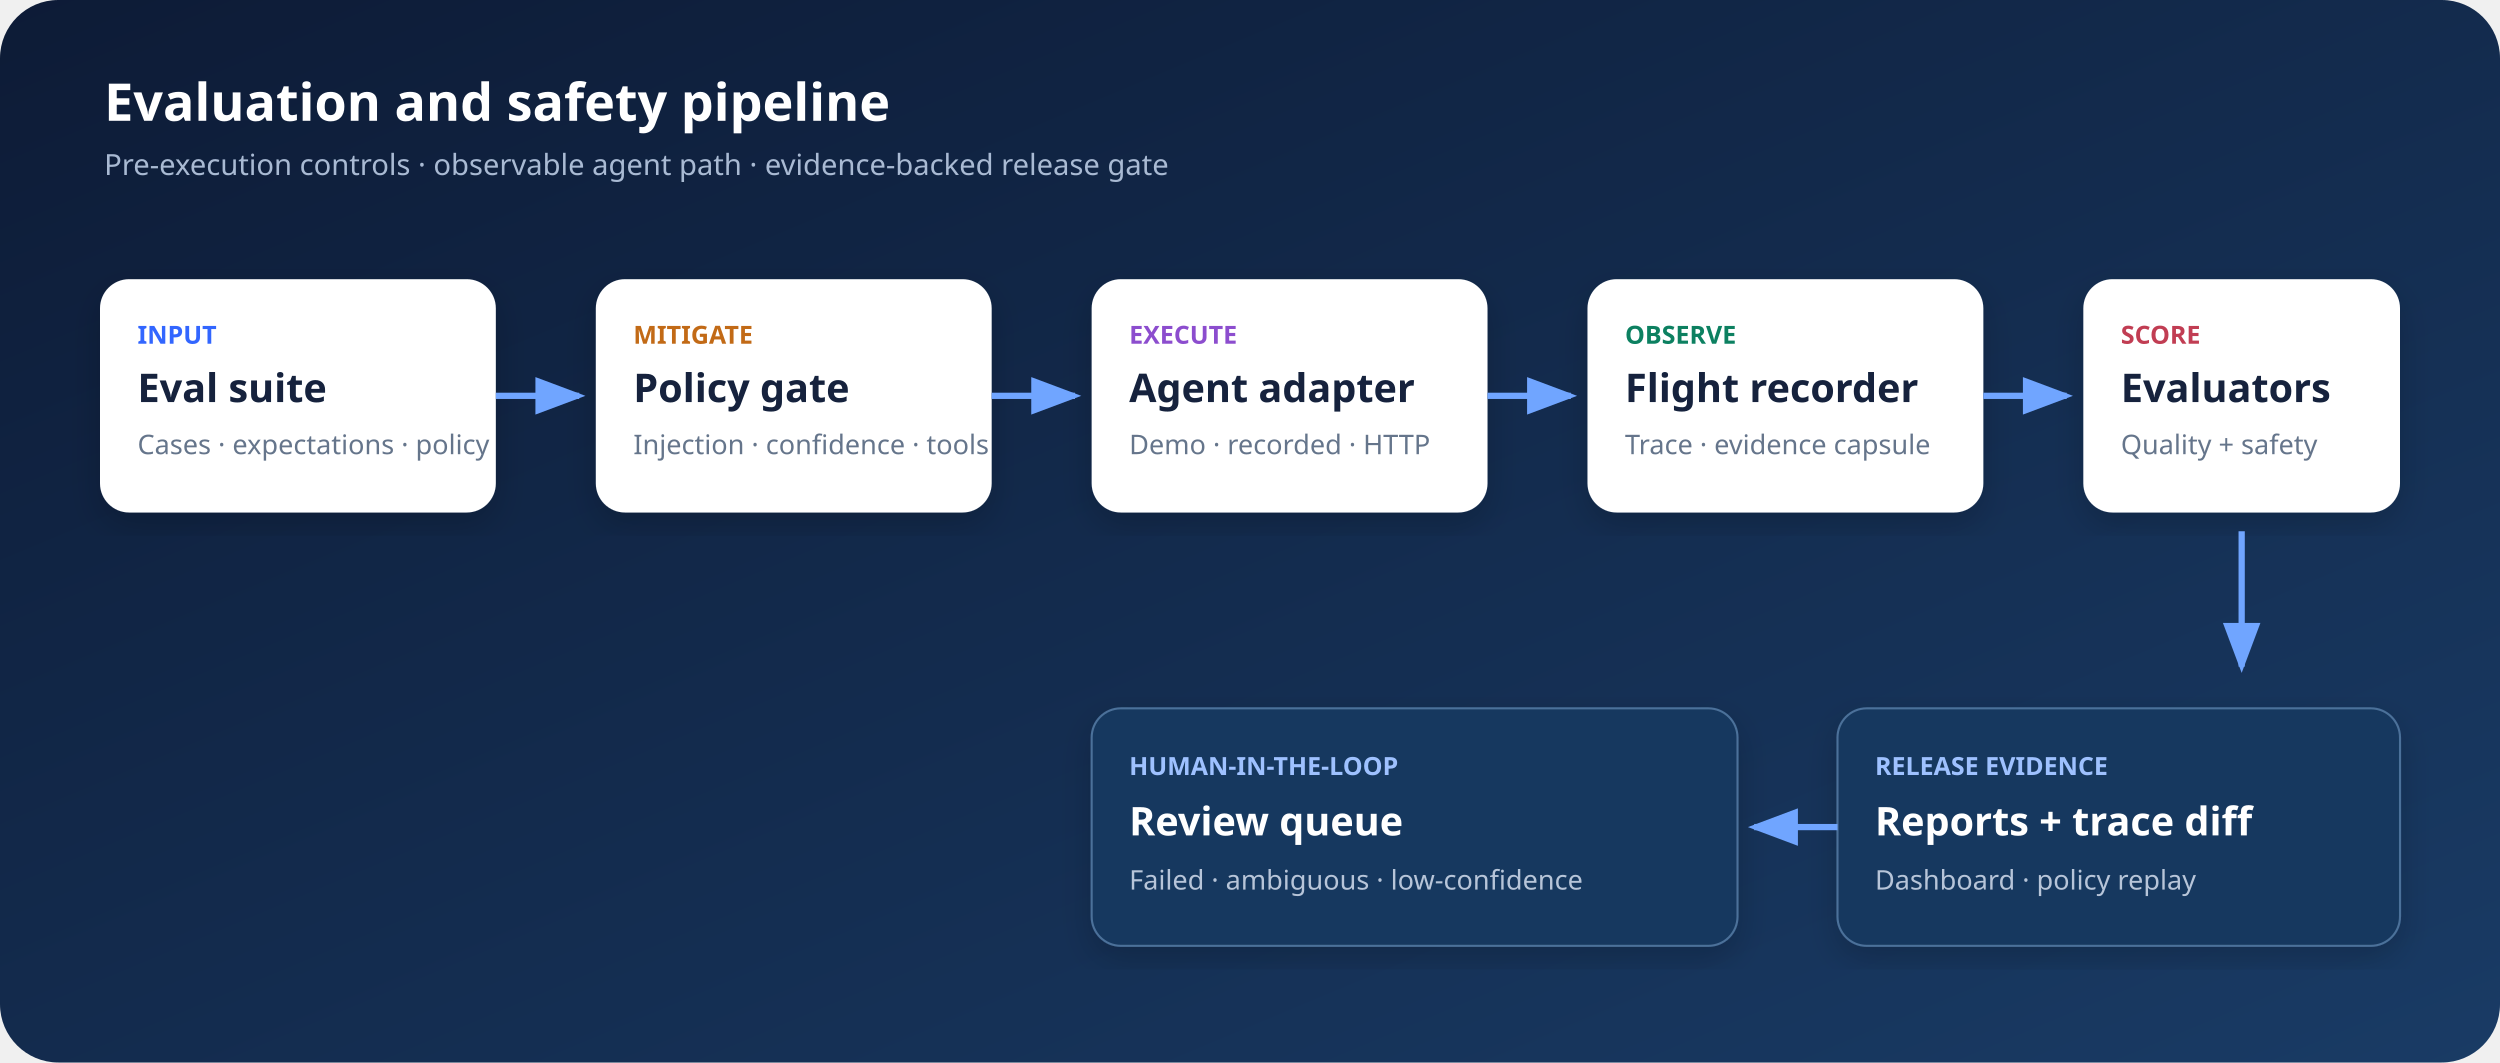
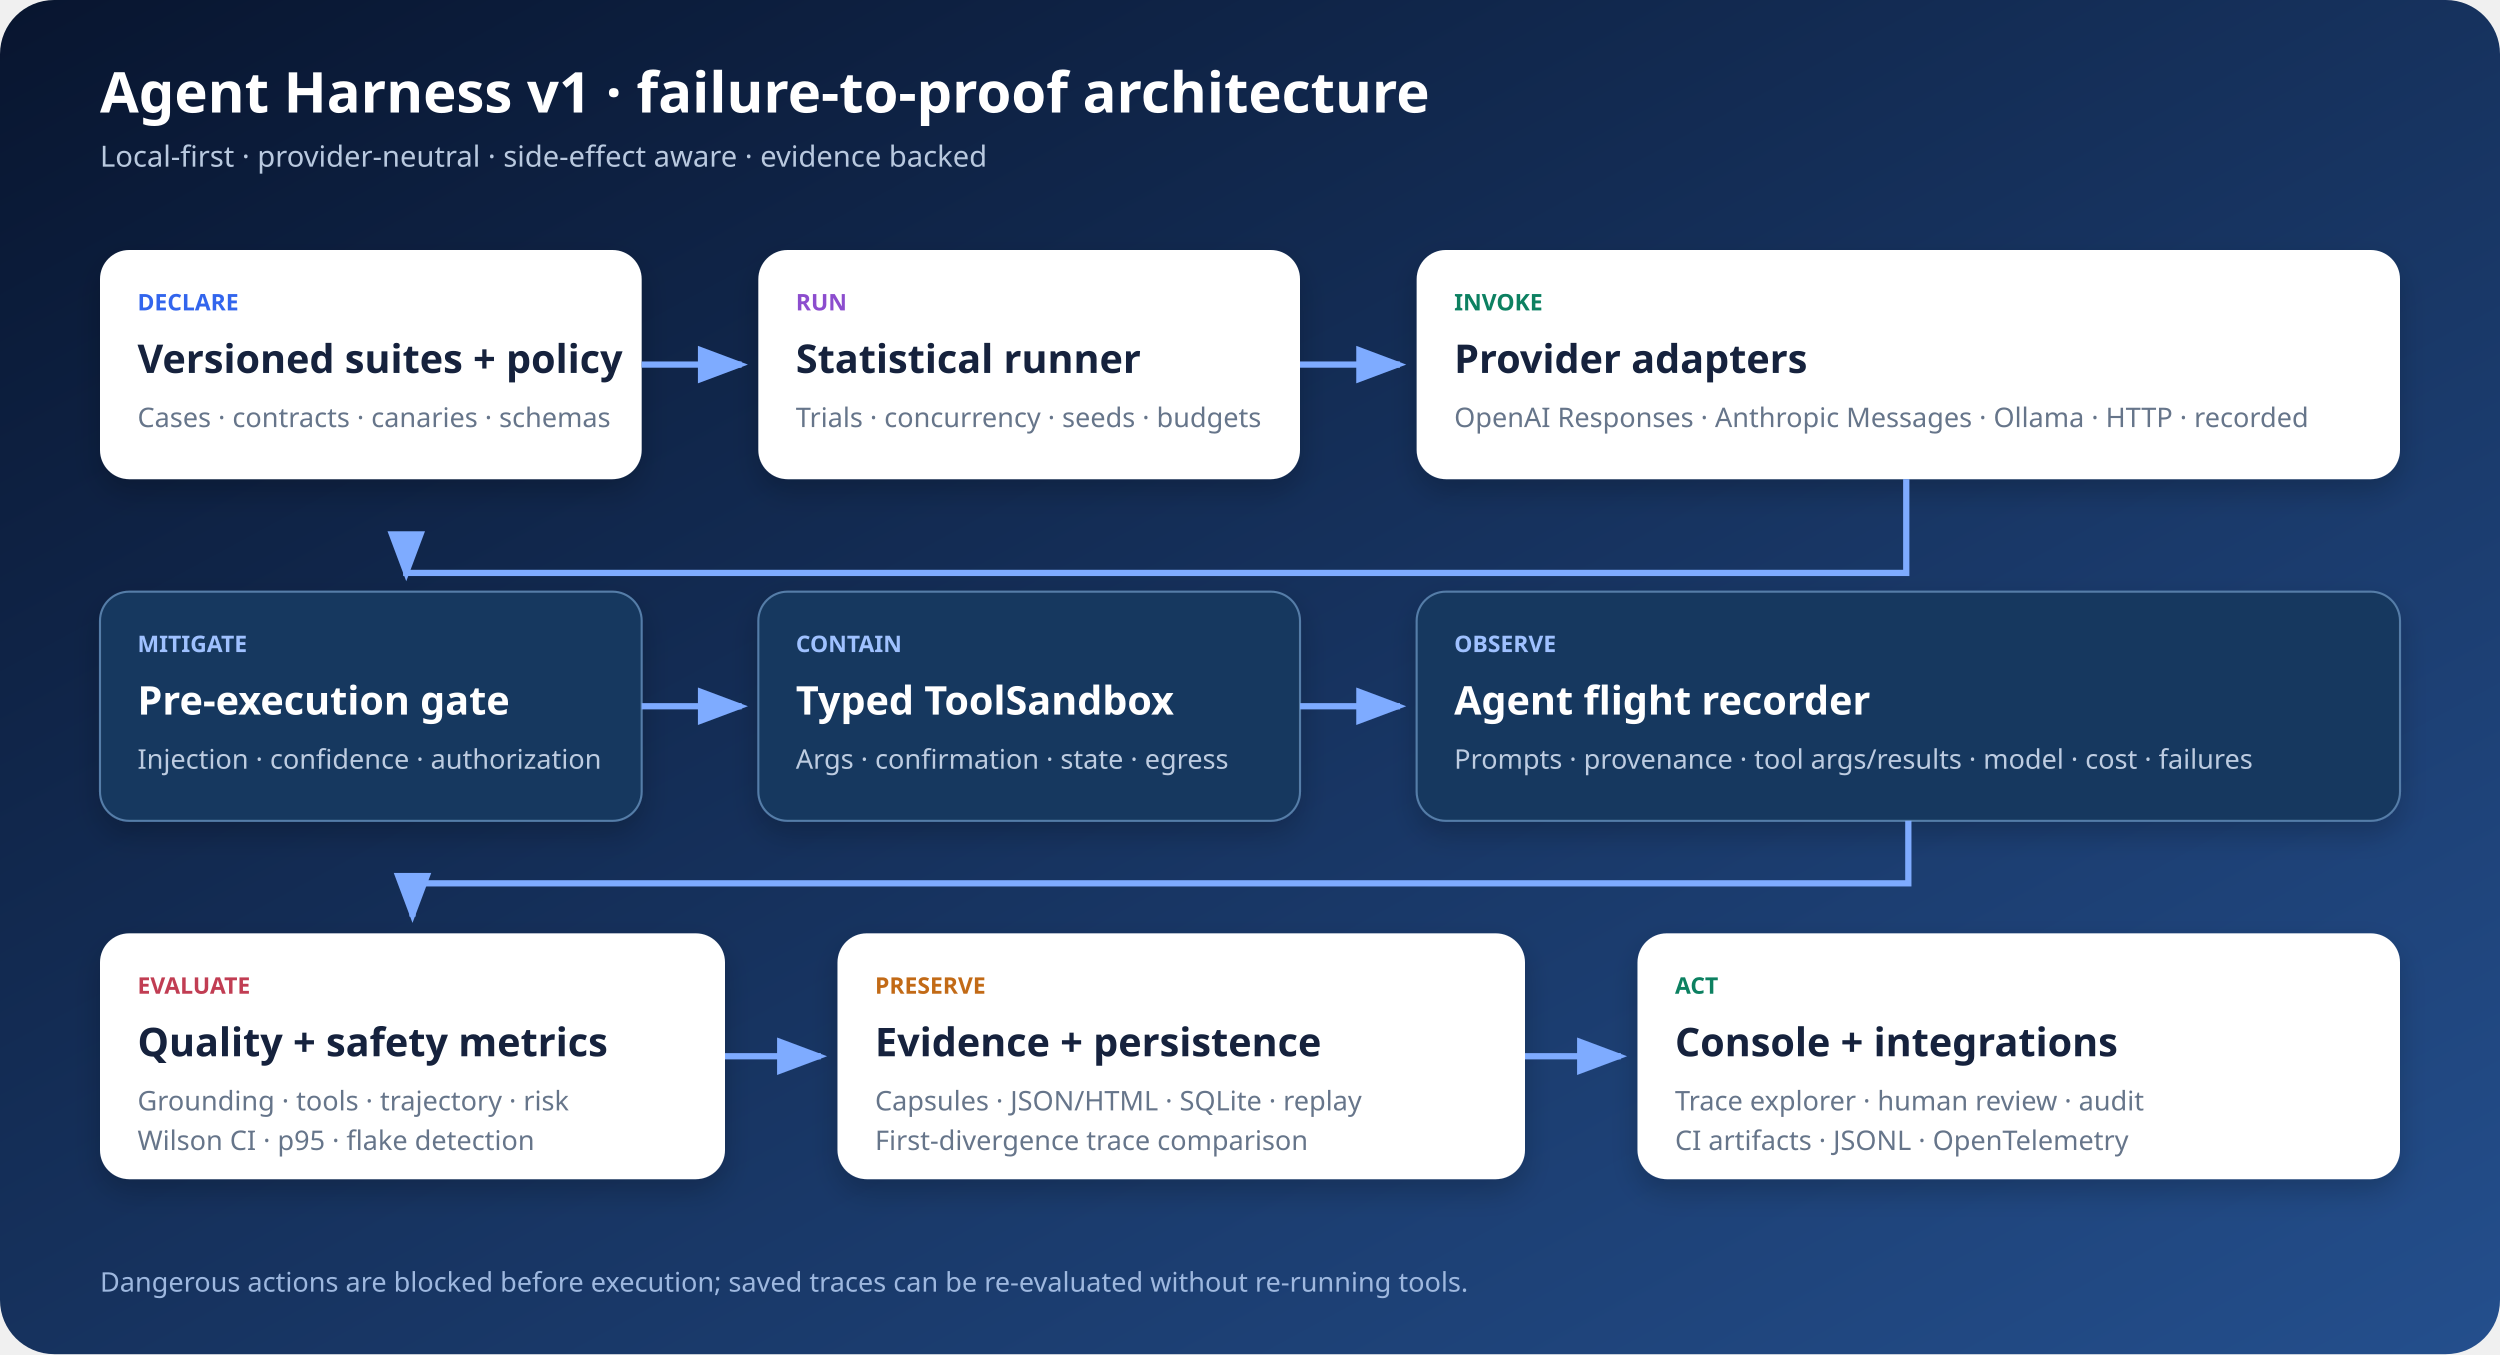
- <svg xmlns="http://www.w3.org/2000/svg" viewBox="0 0 1200 510" role="img" aria-labelledby="title desc">
+ <svg xmlns="http://www.w3.org/2000/svg" viewBox="0 0 1200 650" role="img" aria-labelledby="title desc">
  <defs>
    <linearGradient id="bg" x2="1" y2="1">
-       <stop stop-color="#0d1b36" />
-       <stop offset="1" stop-color="#193b65" />
+       <stop stop-color="#08152f" />
+       <stop offset="1" stop-color="#244f8d" />
    </linearGradient>
-     <filter id="shadow">
-       <feDropShadow dx="0" dy="6" stdDeviation="8" flood-opacity=".18" />
+     <filter id="s">
+       <feDropShadow dx="0" dy="6" stdDeviation="7" flood-opacity=".2" />
    </filter>
-     <marker id="arrow" markerWidth="9" markerHeight="9" refX="7" refY="3" orient="auto">
-       <path d="M0 0L8 3 0 6z" fill="#70a5ff" />
+     <marker id="a" markerWidth="9" markerHeight="9" refX="7" refY="3" orient="auto">
+       <path d="M0 0L8 3 0 6z" fill="#7eabff" />
    </marker>
  </defs>
-   <rect width="1200" height="510" rx="28" fill="url(#bg)" />
-   <text x="50" y="58" fill="#fff" font-family="system-ui" font-size="25" font-weight="700">Evaluation and safety pipeline</text>
-   <text x="50" y="84" fill="#a9bad3" font-family="system-ui" font-size="14">Pre-execution controls · observable agent path · evidence-backed release gate</text>
-   <g font-family="system-ui" filter="url(#shadow)">
-     <g transform="translate(48 134)">
-       <rect width="190" height="112" rx="14" fill="#fff" />
-       <text x="18" y="31" fill="#3366ff" font-size="12" font-weight="800">INPUT</text>
-       <text x="18" y="59" fill="#12213c" font-size="19" font-weight="700">Eval suite</text>
-       <text x="18" y="84" fill="#65758b" font-size="13">Cases · expectations · policy</text>
+   <rect width="1200" height="650" rx="26" fill="url(#bg)" />
+   <g font-family="system-ui">
+     <text x="48" y="54" fill="white" font-size="27" font-weight="750">Agent Harness v1 · failure-to-proof architecture</text>
+     <text x="48" y="80" fill="#b9c9df" font-size="14">Local-first · provider-neutral · side-effect aware · evidence backed</text>
+   </g>
+   <g font-family="system-ui" filter="url(#s)">
+     <g transform="translate(48 120)">
+       <rect width="260" height="110" rx="14" fill="white" />
+       <text x="18" y="29" fill="#3265ed" font-size="11" font-weight="800">DECLARE</text>
+       <text x="18" y="59" fill="#12213c" font-size="19" font-weight="700">Versioned suites + policy</text>
+       <text x="18" y="85" fill="#66758a" font-size="13">Cases · contracts · canaries · schemas</text>
    </g>
-     <g transform="translate(286 134)">
-       <rect width="190" height="112" rx="14" fill="#fff" />
-       <text x="18" y="31" fill="#c26a17" font-size="12" font-weight="800">MITIGATE</text>
-       <text x="18" y="59" fill="#12213c" font-size="19" font-weight="700">Policy gate</text>
-       <text x="18" y="84" fill="#65758b" font-size="13">Injection · confidence · tools</text>
+     <g transform="translate(364 120)">
+       <rect width="260" height="110" rx="14" fill="white" />
+       <text x="18" y="29" fill="#8c4dce" font-size="11" font-weight="800">RUN</text>
+       <text x="18" y="59" fill="#12213c" font-size="19" font-weight="700">Statistical runner</text>
+       <text x="18" y="85" fill="#66758a" font-size="13">Trials · concurrency · seeds · budgets</text>
    </g>
-     <g transform="translate(524 134)">
-       <rect width="190" height="112" rx="14" fill="#fff" />
-       <text x="18" y="31" fill="#8c4dce" font-size="12" font-weight="800">EXECUTE</text>
-       <text x="18" y="59" fill="#12213c" font-size="19" font-weight="700">Agent adapter</text>
-       <text x="18" y="84" fill="#65758b" font-size="13">Demo · recorded · HTTP</text>
+     <g transform="translate(680 120)">
+       <rect width="472" height="110" rx="14" fill="white" />
+       <text x="18" y="29" fill="#078061" font-size="11" font-weight="800">INVOKE</text>
+       <text x="18" y="59" fill="#12213c" font-size="19" font-weight="700">Provider adapters</text>
+       <text x="18" y="85" fill="#66758a" font-size="13">OpenAI Responses · Anthropic Messages · Ollama · HTTP · recorded</text>
    </g>
-     <g transform="translate(762 134)">
-       <rect width="190" height="112" rx="14" fill="#fff" />
-       <text x="18" y="31" fill="#078061" font-size="12" font-weight="800">OBSERVE</text>
-       <text x="18" y="59" fill="#12213c" font-size="19" font-weight="700">Flight recorder</text>
-       <text x="18" y="84" fill="#65758b" font-size="13">Trace · evidence capsule</text>
+     <g transform="translate(48 284)">
+       <rect width="260" height="110" rx="14" fill="#17385e" stroke="#557da8" />
+       <text x="18" y="29" fill="#9fc1ff" font-size="11" font-weight="800">MITIGATE</text>
+       <text x="18" y="59" fill="white" font-size="19" font-weight="700">Pre-execution gate</text>
+       <text x="18" y="85" fill="#bdcce1" font-size="13">Injection · confidence · authorization</text>
    </g>
-     <g transform="translate(1000 134)">
-       <rect width="152" height="112" rx="14" fill="#fff" />
-       <text x="18" y="31" fill="#c13d52" font-size="12" font-weight="800">SCORE</text>
-       <text x="18" y="59" fill="#12213c" font-size="19" font-weight="700">Evaluators</text>
-       <text x="18" y="84" fill="#65758b" font-size="13">Quality + safety</text>
+     <g transform="translate(364 284)">
+       <rect width="260" height="110" rx="14" fill="#17385e" stroke="#557da8" />
+       <text x="18" y="29" fill="#9fc1ff" font-size="11" font-weight="800">CONTAIN</text>
+       <text x="18" y="59" fill="white" font-size="19" font-weight="700">Typed ToolSandbox</text>
+       <text x="18" y="85" fill="#bdcce1" font-size="13">Args · confirmation · state · egress</text>
+     </g>
+     <g transform="translate(680 284)">
+       <rect width="472" height="110" rx="14" fill="#17385e" stroke="#557da8" />
+       <text x="18" y="29" fill="#9fc1ff" font-size="11" font-weight="800">OBSERVE</text>
+       <text x="18" y="59" fill="white" font-size="19" font-weight="700">Agent flight recorder</text>
+       <text x="18" y="85" fill="#bdcce1" font-size="13">Prompts · provenance · tool args/results · model · cost · failures</text>
+     </g>
+     <g transform="translate(48 448)">
+       <rect width="300" height="118" rx="14" fill="white" />
+       <text x="18" y="29" fill="#c13d52" font-size="11" font-weight="800">EVALUATE</text>
+       <text x="18" y="59" fill="#12213c" font-size="19" font-weight="700">Quality + safety metrics</text>
+       <text x="18" y="85" fill="#66758a" font-size="13">Grounding · tools · trajectory · risk</text>
+       <text x="18" y="104" fill="#66758a" font-size="13">Wilson CI · p95 · flake detection</text>
+     </g>
+     <g transform="translate(402 448)">
+       <rect width="330" height="118" rx="14" fill="white" />
+       <text x="18" y="29" fill="#c26a17" font-size="11" font-weight="800">PRESERVE</text>
+       <text x="18" y="59" fill="#12213c" font-size="19" font-weight="700">Evidence + persistence</text>
+       <text x="18" y="85" fill="#66758a" font-size="13">Capsules · JSON/HTML · SQLite · replay</text>
+       <text x="18" y="104" fill="#66758a" font-size="13">First-divergence trace comparison</text>
+     </g>
+     <g transform="translate(786 448)">
+       <rect width="366" height="118" rx="14" fill="white" />
+       <text x="18" y="29" fill="#078061" font-size="11" font-weight="800">ACT</text>
+       <text x="18" y="59" fill="#12213c" font-size="19" font-weight="700">Console + integrations</text>
+       <text x="18" y="85" fill="#66758a" font-size="13">Trace explorer · human review · audit</text>
+       <text x="18" y="104" fill="#66758a" font-size="13">CI artifacts · JSONL · OpenTelemetry</text>
    </g>
  </g>
-   <g stroke="#70a5ff" stroke-width="3" fill="none" marker-end="url(#arrow)">
-     <path d="M238 190h40" />
-     <path d="M476 190h40" />
-     <path d="M714 190h40" />
-     <path d="M952 190h40" />
+   <g stroke="#7eabff" stroke-width="3" fill="none" marker-end="url(#a)">
+     <path d="M308 175h48" />
+     <path d="M624 175h48" />
+     <path d="M915 230v45h-720v1" />
+     <path d="M308 339h48" />
+     <path d="M624 339h48" />
+     <path d="M916 394v30h-718v16" />
+     <path d="M348 507h46" />
+     <path d="M732 507h46" />
  </g>
-   <path d="M1076 255v65" stroke="#70a5ff" stroke-width="3" fill="none" marker-end="url(#arrow)" />
-   <g font-family="system-ui" filter="url(#shadow)">
-     <g transform="translate(882 340)">
-       <rect width="270" height="114" rx="14" fill="#17385e" stroke="#4c719a" />
-       <text x="18" y="32" fill="#9ec1ff" font-size="12" font-weight="800">RELEASE EVIDENCE</text>
-       <text x="18" y="61" fill="#fff" font-size="19" font-weight="700">Reports + trace diff</text>
-       <text x="18" y="87" fill="#b7c5d9" font-size="13">Dashboard · policy replay</text>
-     </g>
-     <g transform="translate(524 340)">
-       <rect width="310" height="114" rx="14" fill="#17385e" stroke="#4c719a" />
-       <text x="18" y="32" fill="#9ec1ff" font-size="12" font-weight="800">HUMAN-IN-THE-LOOP</text>
-       <text x="18" y="61" fill="#fff" font-size="19" font-weight="700">Review queue</text>
-       <text x="18" y="87" fill="#b7c5d9" font-size="13">Failed · ambiguous · low-confidence</text>
-     </g>
-   </g>
-   <path d="M882 397h-40" stroke="#70a5ff" stroke-width="3" fill="none" marker-end="url(#arrow)" />
+   <text x="48" y="620" fill="#9eb8df" font-family="system-ui" font-size="13">Dangerous actions are blocked before execution; saved traces can be re-evaluated without re-running tools.</text>
</svg>
